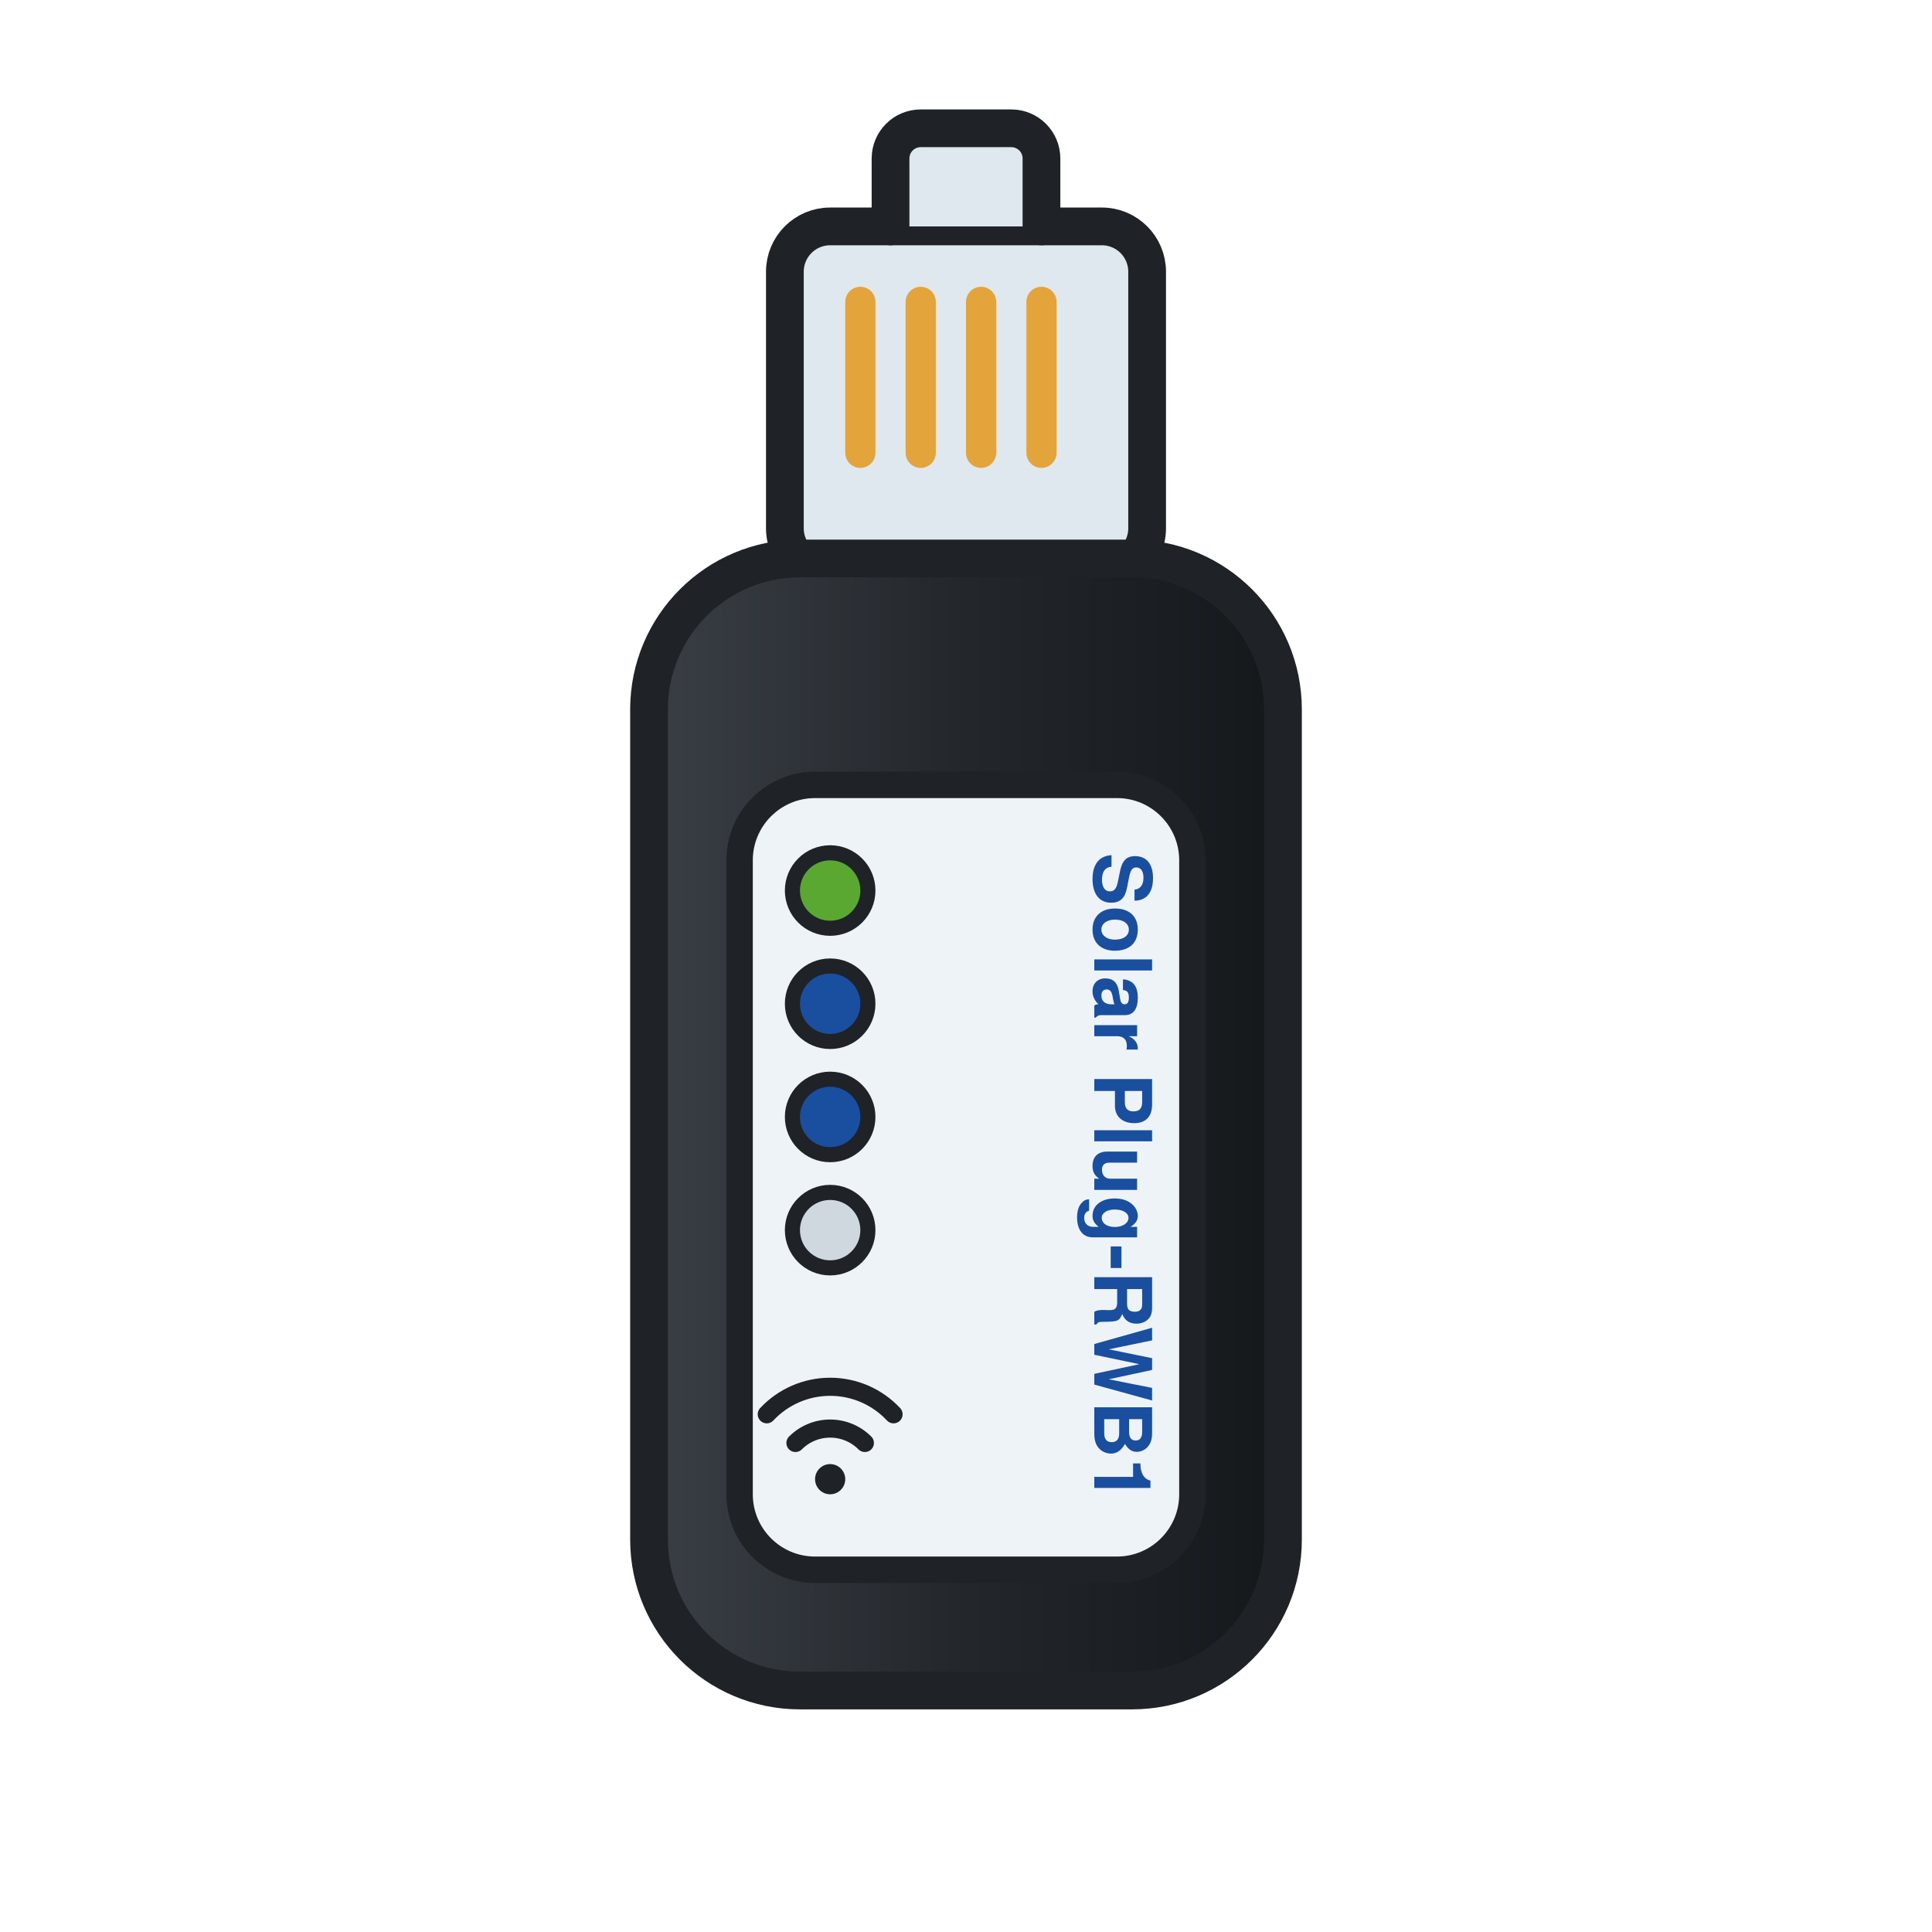
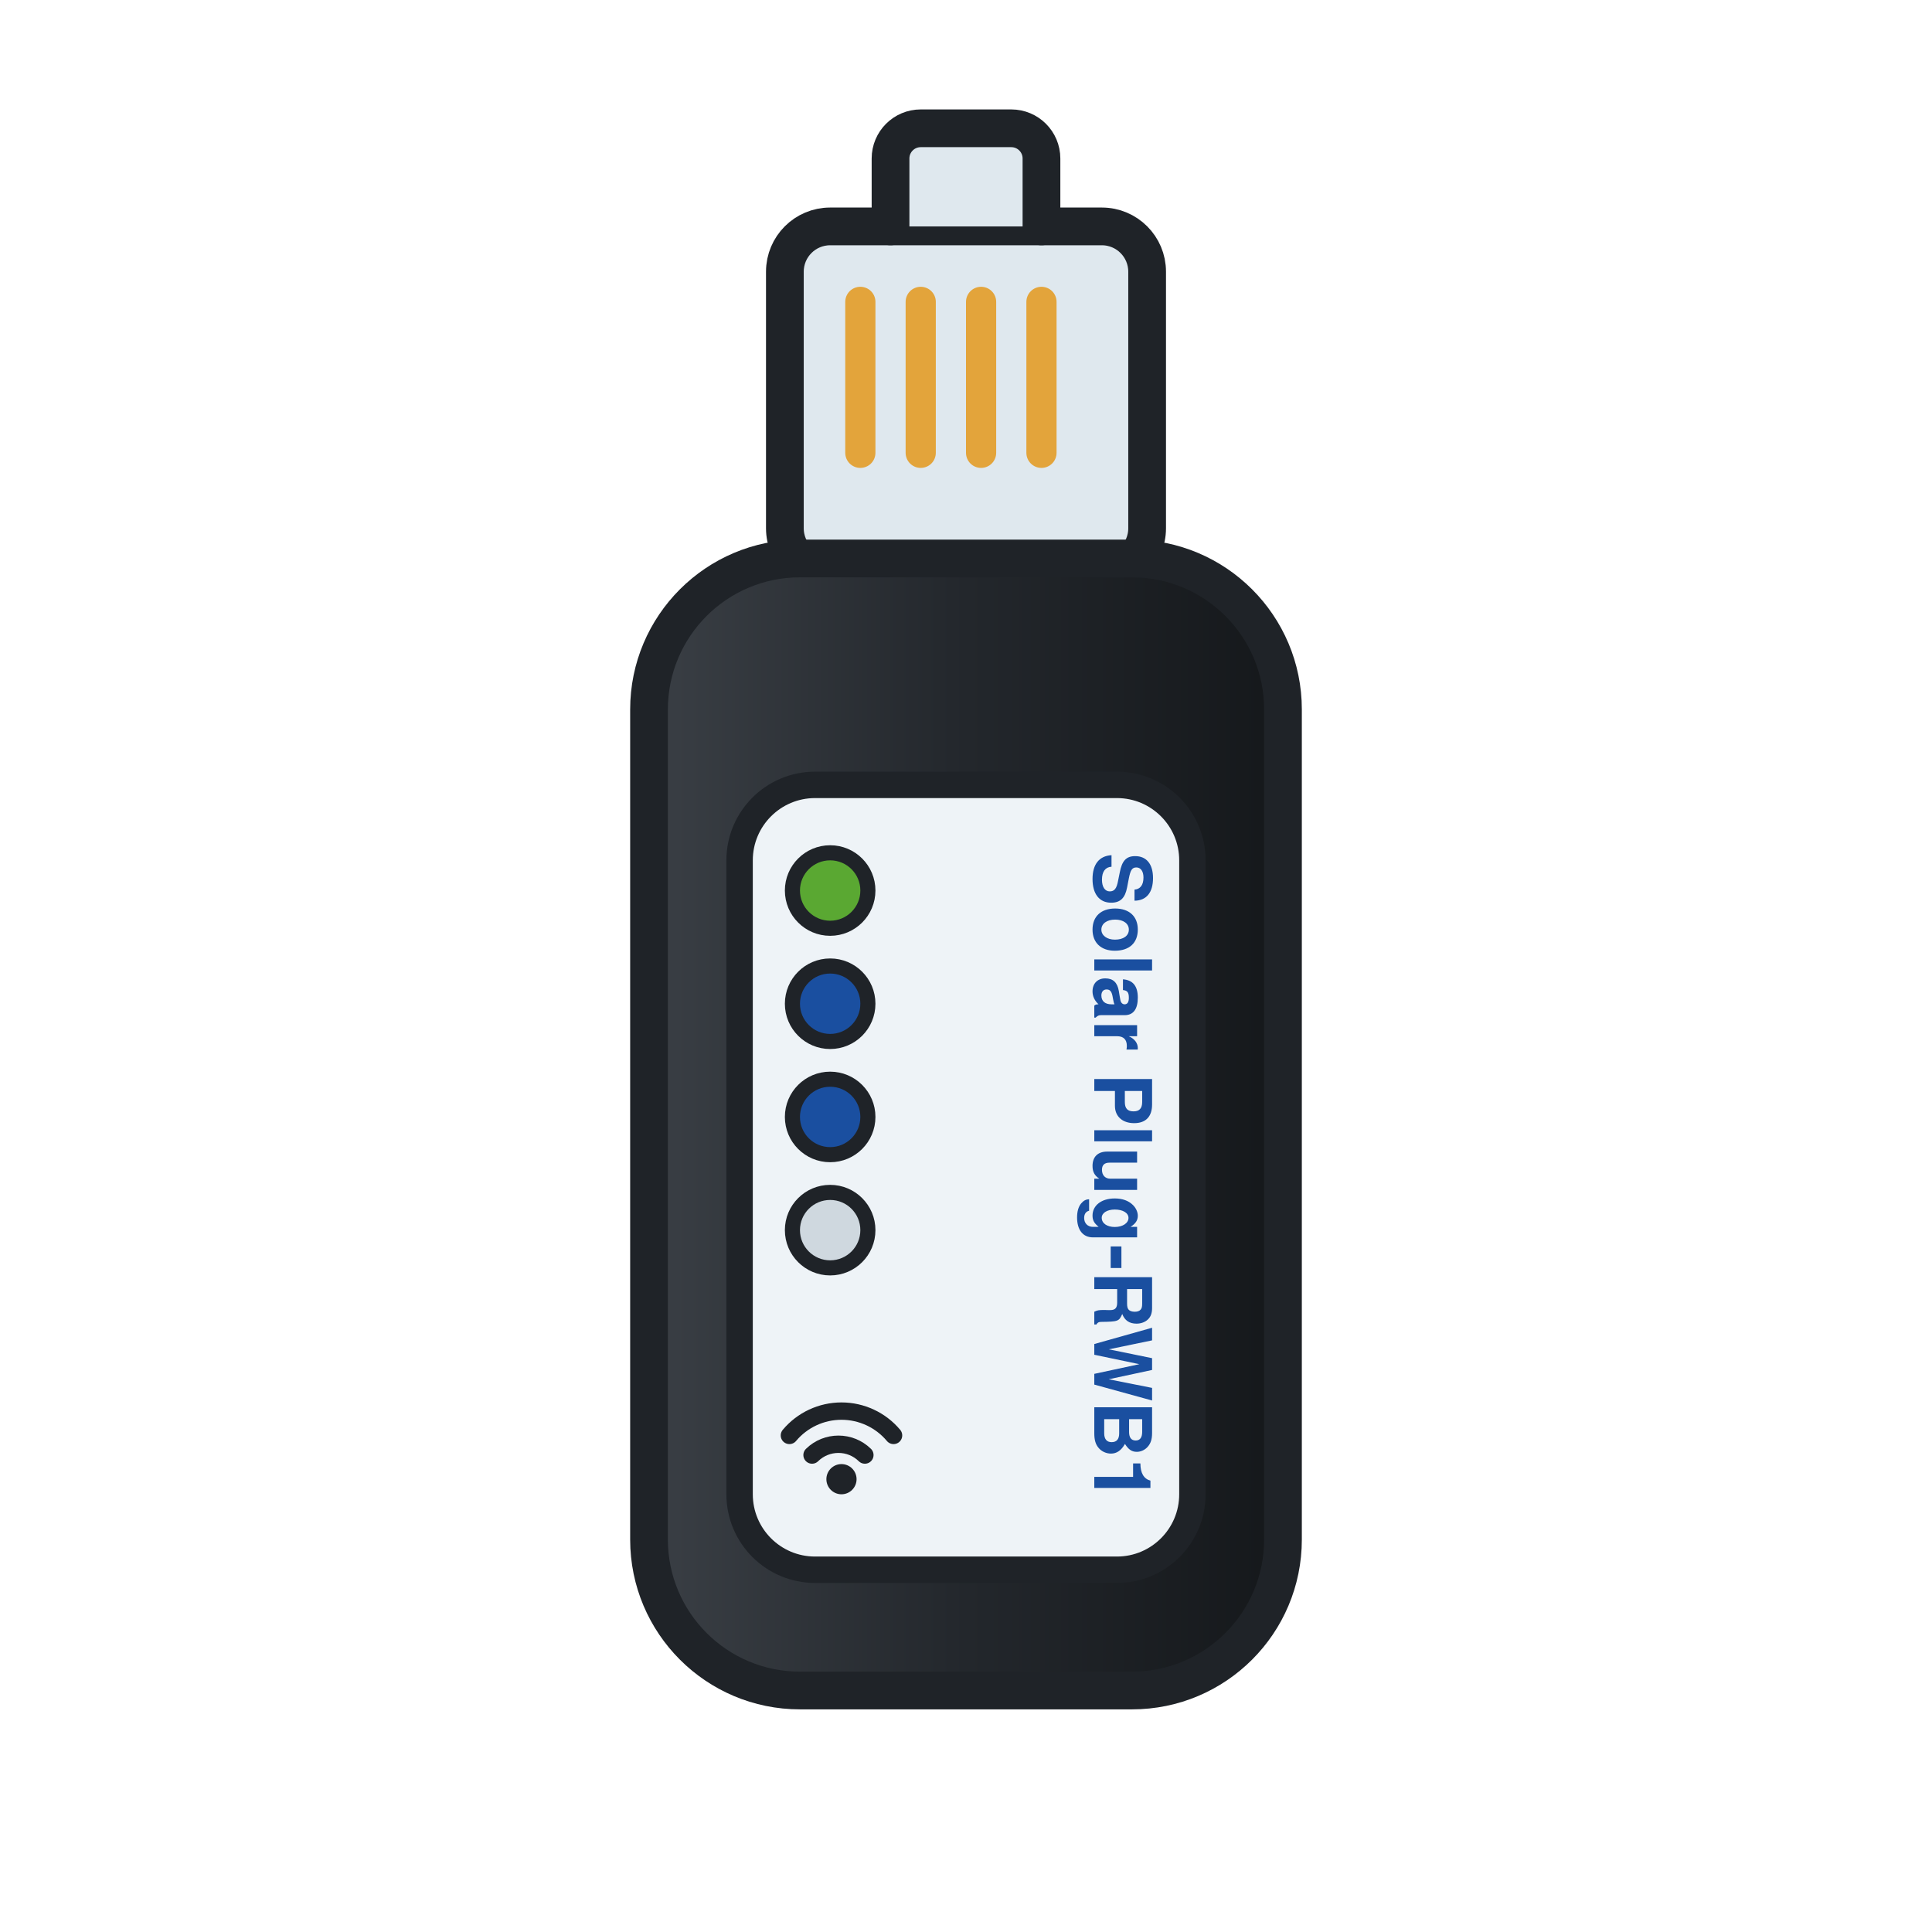
<svg xmlns="http://www.w3.org/2000/svg" viewBox="0 0 256 256" width="256" height="256">
  <defs>
    <linearGradient id="body" x1="0" y1="0" x2="1" y2="0">
      <stop offset="0" stop-color="#3a3f45" />
      <stop offset="0.5" stop-color="#23272c" />
      <stop offset="1" stop-color="#15181b" />
    </linearGradient>
  </defs>
  <g stroke="#1f2328" stroke-width="5" stroke-linejoin="round" stroke-linecap="round">
    <rect x="104" y="30" width="48" height="46" rx="6" fill="#dfe8ee" />
    <path d="M118 30 v-9 a4 4 0 0 1 4-4 h12 a4 4 0 0 1 4 4 v9" fill="#dfe8ee" />
    <g stroke="#e3a43b" stroke-width="4">
      <line x1="114" y1="40" x2="114" y2="60" />
      <line x1="122" y1="40" x2="122" y2="60" />
      <line x1="130" y1="40" x2="130" y2="60" />
      <line x1="138" y1="40" x2="138" y2="60" />
    </g>
  </g>
  <rect x="86" y="74" width="84" height="150" rx="20" fill="url(#body)" stroke="#1f2328" stroke-width="5" />
  <rect x="98" y="104" width="60" height="104" rx="10" fill="#eef3f7" stroke="#1f2328" stroke-width="3.5" />
  <circle cx="110" cy="118" r="5" fill="#5aa832" stroke="#1f2328" stroke-width="2" />
  <circle cx="110" cy="133" r="5" fill="#1a4fa0" stroke="#1f2328" stroke-width="2" />
  <circle cx="110" cy="148" r="5" fill="#1a4fa0" stroke="#1f2328" stroke-width="2" />
  <circle cx="110" cy="163" r="5" fill="#cfd8df" stroke="#1f2328" stroke-width="2" />
-   <g fill="none" stroke="#1f2328" stroke-width="2.4" stroke-linecap="round">
-     <path d="M101.6 187.4 A11.5 11.5 0 0 1 118.4 187.4" />
-     <path d="M105.4 191.2 A6.5 6.5 0 0 1 114.6 191.2" />
+   <g fill="none" stroke="#1f2328" stroke-width="2.3" stroke-linecap="round">
+     <path d="M104.6 190.2 A9 9 0 0 1 118.4 190.2" />
+     <path d="M107.6 192.8 A5 5 0 0 1 114.6 192.8" />
  </g>
-   <circle cx="110" cy="196" r="2" fill="#1f2328" />
+   <circle cx="111.5" cy="196" r="2" fill="#1f2328" />
  <text x="145" y="156" text-anchor="middle" font-family="Helvetica, Arial, sans-serif" font-size="10.5" font-weight="700" fill="#1a4fa0" transform="rotate(90 145 156)">Solar Plug-RWB1</text>
</svg>
